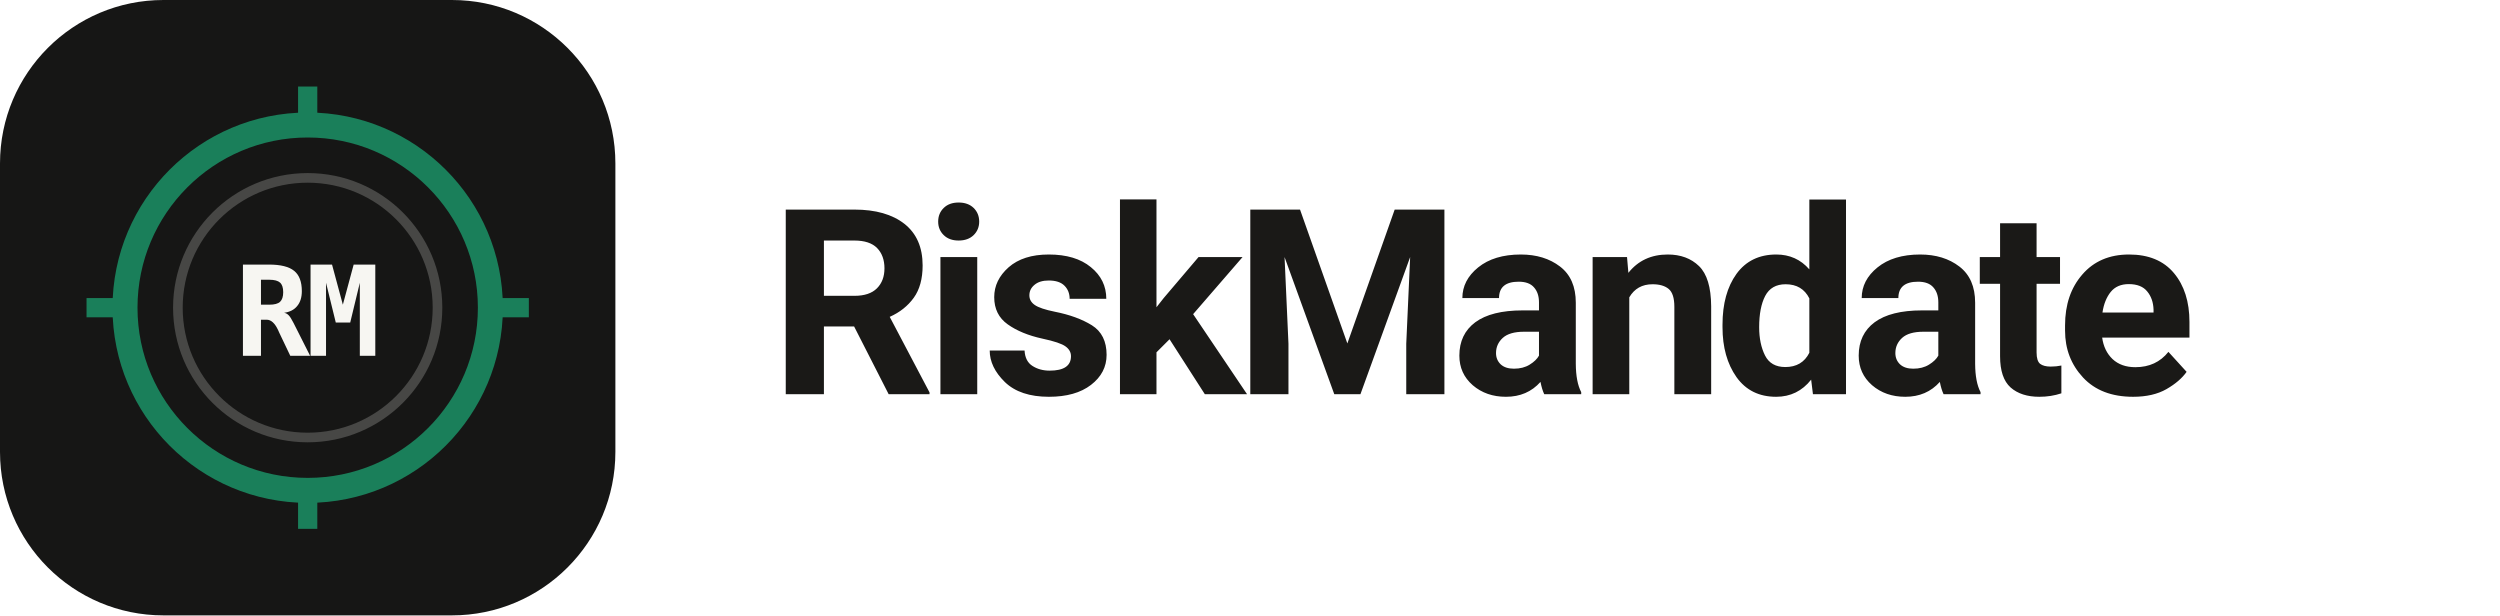
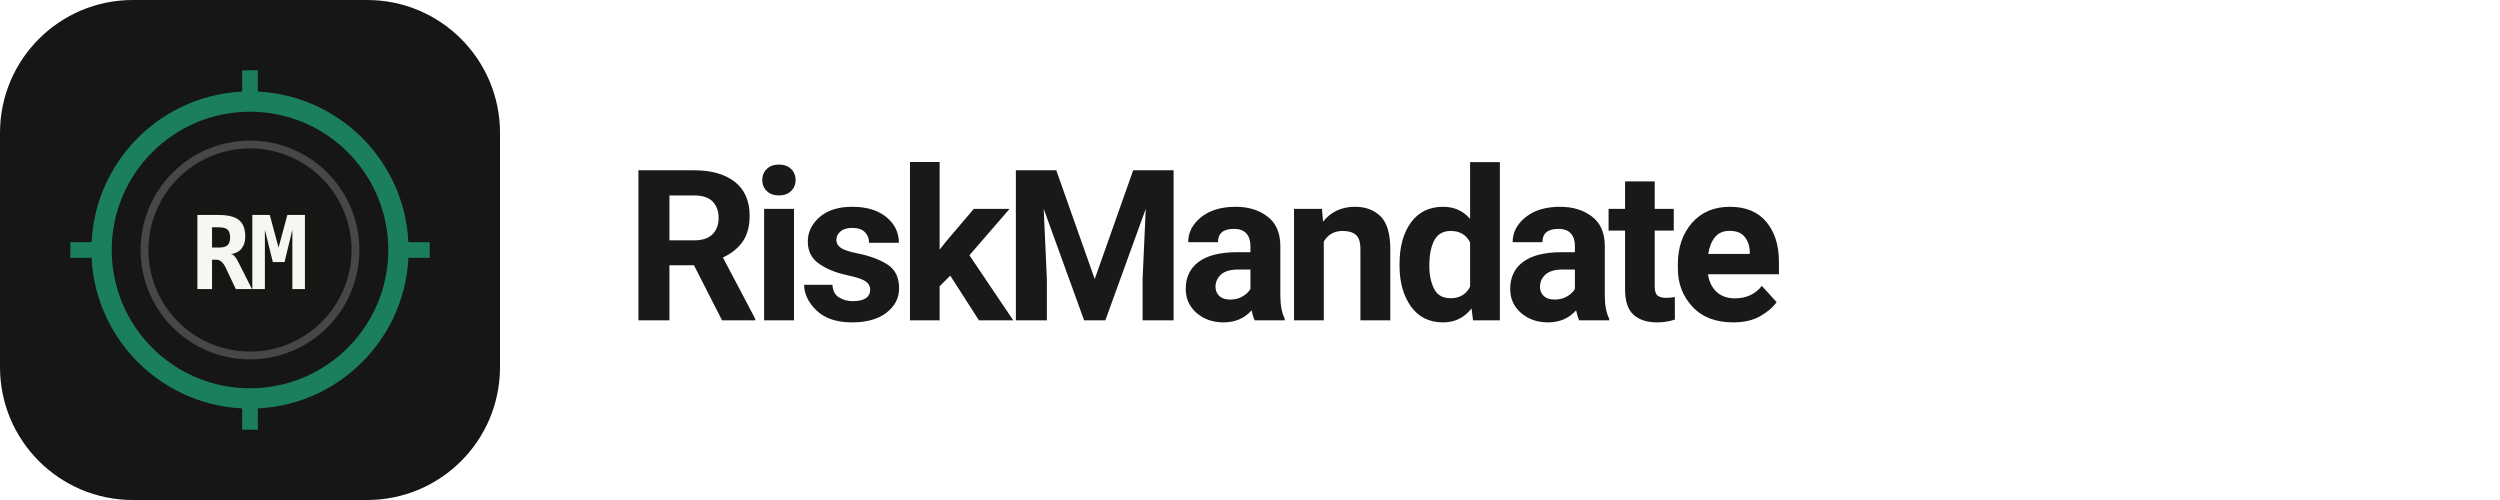
- <svg xmlns="http://www.w3.org/2000/svg" viewBox="0 0 260 64" width="260" height="64" role="img" aria-label="RiskMandate">
+ <svg xmlns="http://www.w3.org/2000/svg" viewBox="0 0 320 64" width="320" height="64" role="img" aria-label="RiskMandate">
  <g>
    <rect width="64" height="64" rx="17" fill="#161615" />
    <circle cx="32" cy="32" r="19" stroke="#1A7F5A" stroke-width="2.6" fill="none" />
    <circle cx="32" cy="32" r="13.5" stroke="rgba(247,246,242,.22)" stroke-width="1" fill="none" />
    <g stroke="#1A7F5A" stroke-width="2">
      <line x1="32" y1="9" x2="32" y2="14" />
      <line x1="32" y1="50" x2="32" y2="55" />
      <line x1="9" y1="32" x2="14" y2="32" />
      <line x1="50" y1="32" x2="55" y2="32" />
    </g>
    <text x="32" y="37" text-anchor="middle" font-family="ui-monospace, SF Mono, Menlo, monospace" font-size="13" font-weight="700" fill="#F7F6F2" letter-spacing="-0.5">RM</text>
  </g>
  <text x="80" y="41" font-family="ui-sans-serif, system-ui, -apple-system, Segoe UI, Roboto, Helvetica, Arial, sans-serif" font-size="27" font-weight="700" letter-spacing="-1.1" fill="#1A1917">RiskMandate</text>
</svg>
